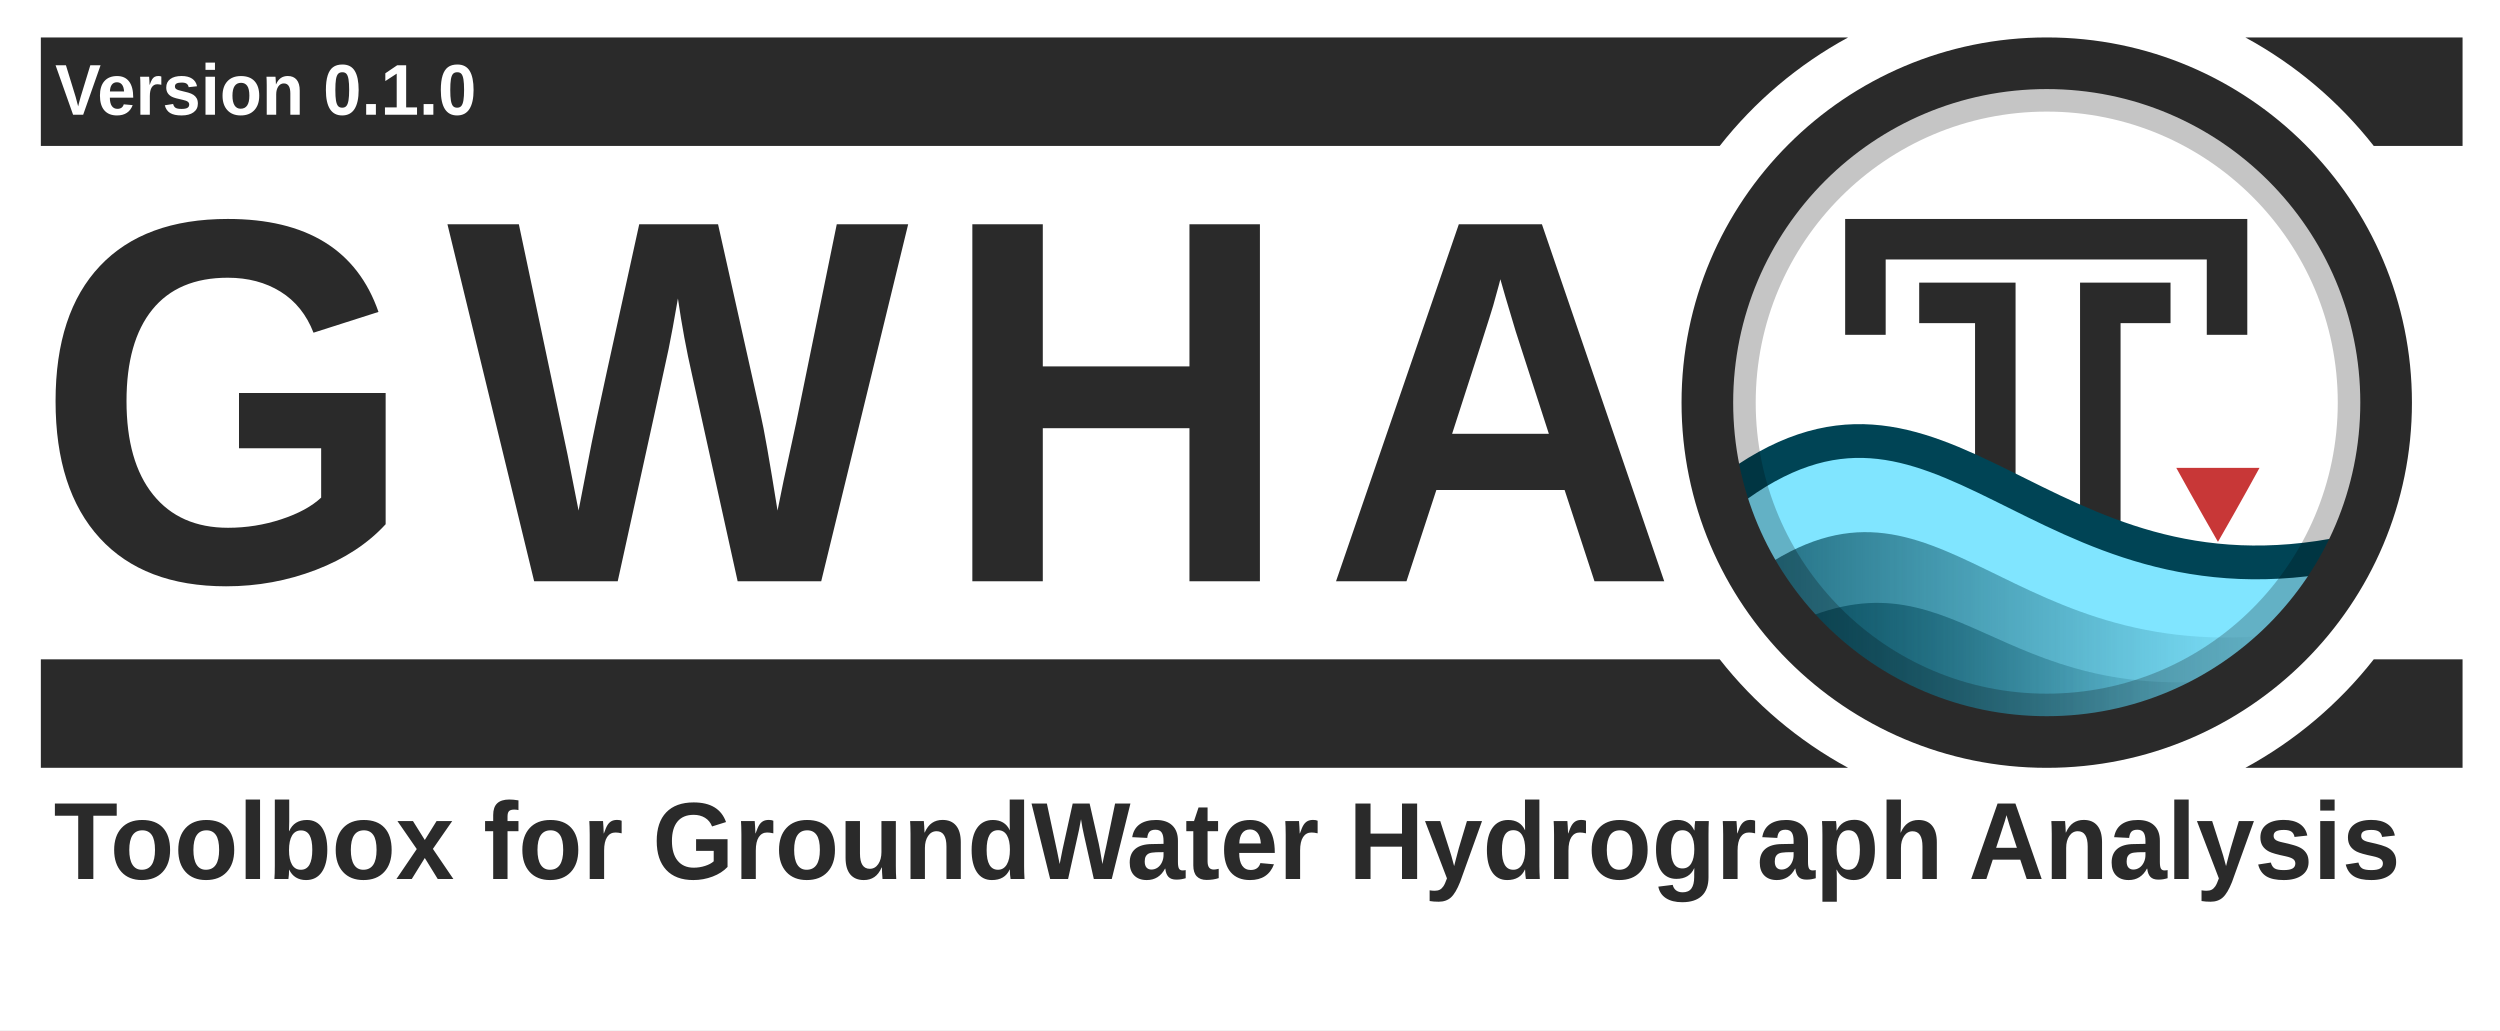
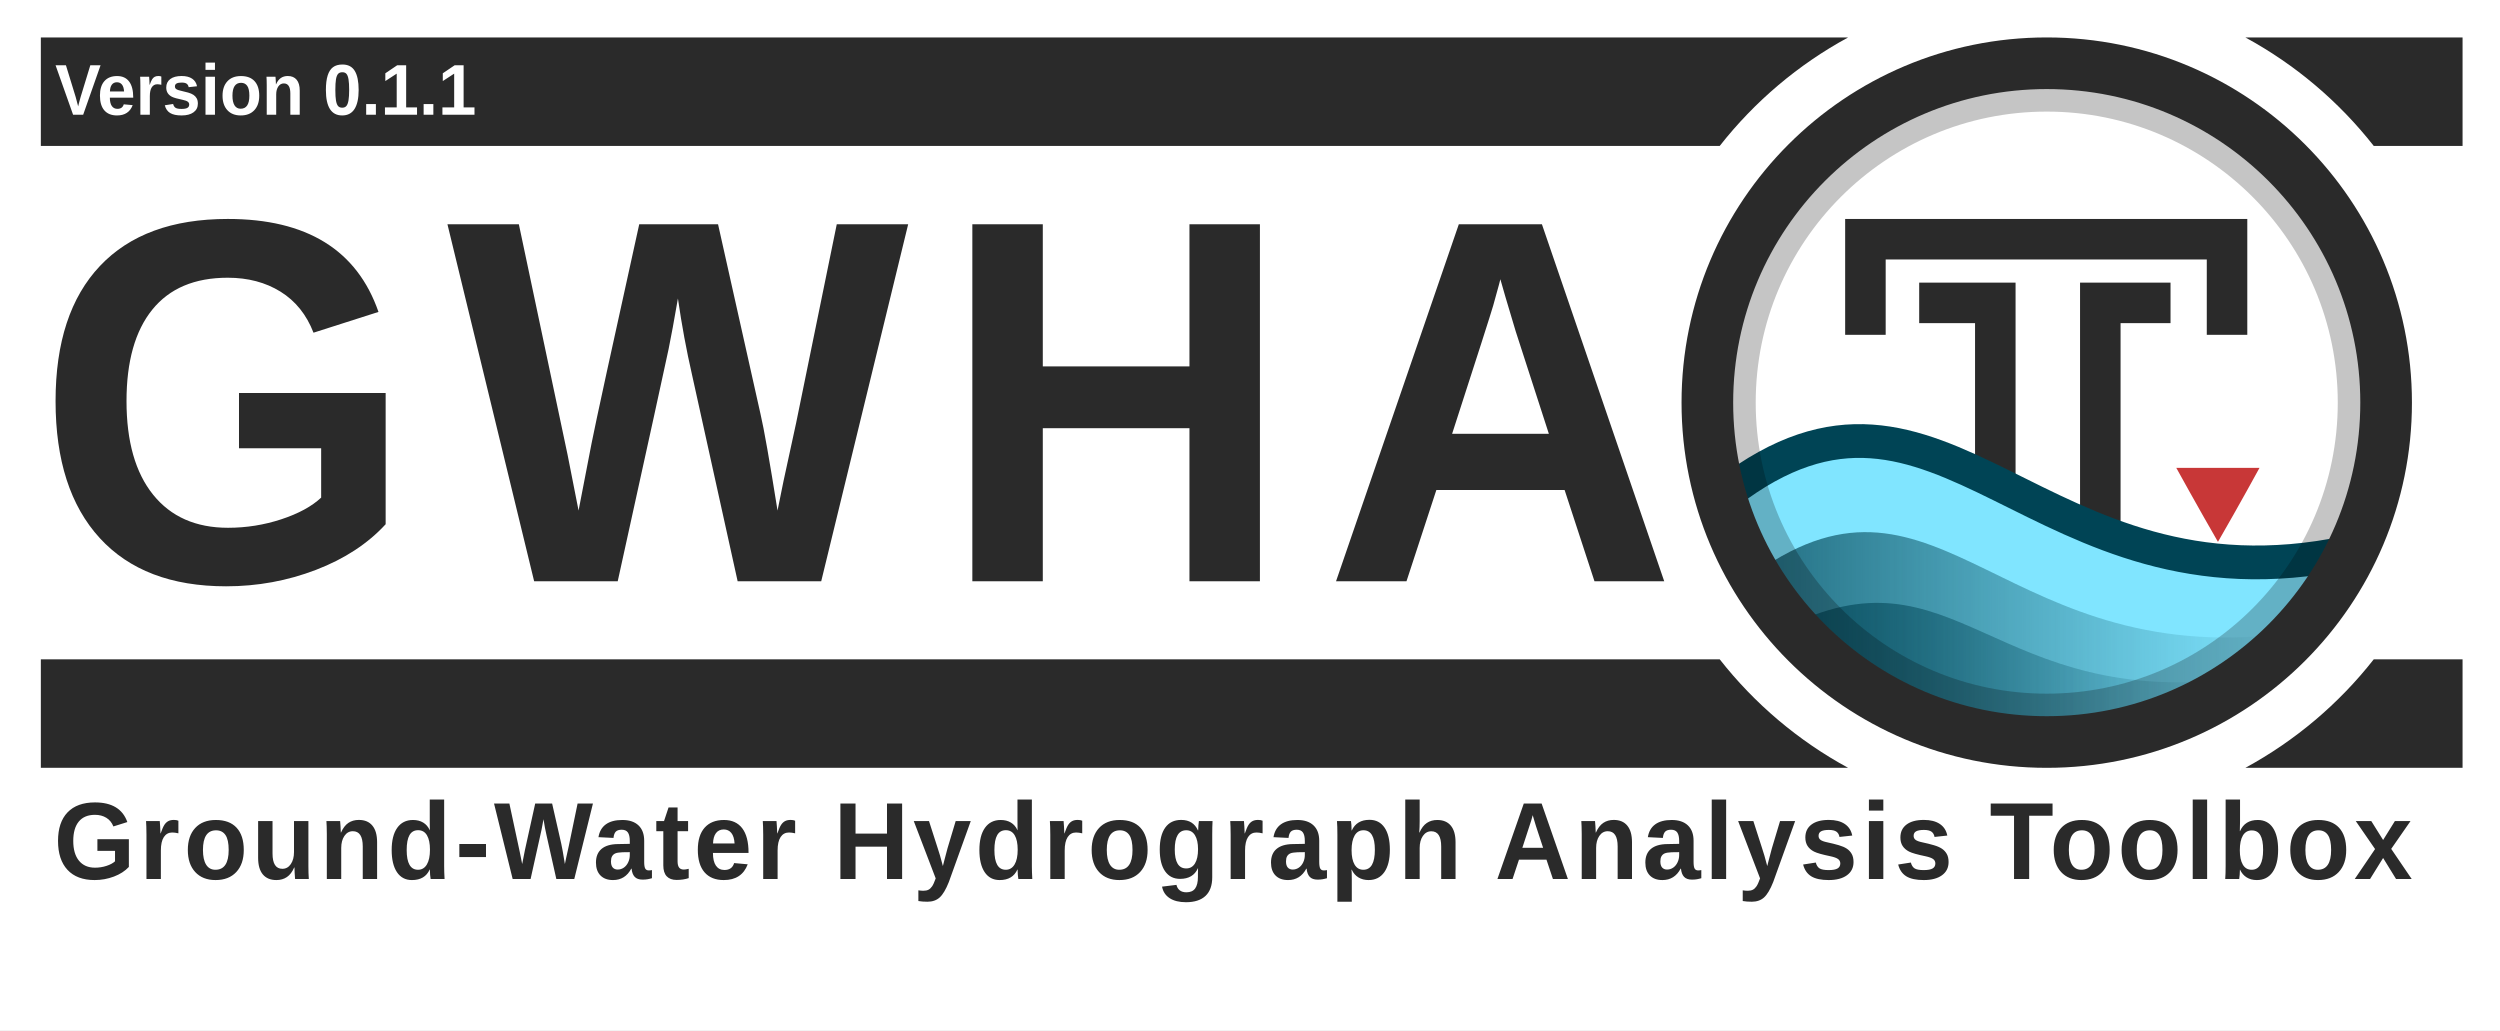
<svg xmlns="http://www.w3.org/2000/svg" xmlns:xlink="http://www.w3.org/1999/xlink" id="svg3336" style="enable-background:new" height="806.964" width="1958.314" version="1.1">
  <defs id="defs3338">
    <filter id="filter4254" style="color-interpolation-filters:sRGB">
      <feBlend id="feBlend4256" in2="BackgroundImage" mode="multiply" />
    </filter>
    <clipPath clipPathUnits="userSpaceOnUse" id="clipPath3962">
      <rect width="460.092" x="56.304" y="10.396" rx="230.027" height="460.093" style="fill:none;stroke:#ff0000;stroke-width:1.067;stroke-miterlimit:4;stroke-dasharray:none;enable-background:new" id="rect3964" clip-path="none" />
    </clipPath>
    <clipPath clipPathUnits="userSpaceOnUse" id="clipPath3973">
      <rect width="431.337" x="12.671" y="12.878" rx="215.65" height="431.337" style="fill:none;stroke:#ff0000;stroke-width:1;stroke-miterlimit:4;stroke-dasharray:none;enable-background:new" id="rect3975" clip-path="none" />
    </clipPath>
    <linearGradient id="linearGradient4067-5">
      <stop style="stop-color:#004354;stop-opacity:1;" offset="0" id="stop4069-0" />
      <stop style="stop-color:#004354;stop-opacity:0;" offset="1" id="stop4071-4" />
    </linearGradient>
    <linearGradient id="linearGradient4059-8">
      <stop style="stop-color:#004354;stop-opacity:1;" offset="0" id="stop4061-7" />
      <stop style="stop-color:#004354;stop-opacity:0;" offset="1" id="stop4063-6" />
    </linearGradient>
    <linearGradient id="linearGradient4190-6-2" y2="358" gradientUnits="userSpaceOnUse" x2="376" gradientTransform="matrix(1.0084,0,0,1.0084,-2.5546,-2)" y1="238" x1="256">
      <stop id="stop4186-77-0" style="stop-color:#00ccff;stop-opacity:1;" offset="0" />
      <stop id="stop4188-0-1" style="stop-color:#004354;stop-opacity:1;" offset="1" />
    </linearGradient>
    <linearGradient xlink:href="#linearGradient4067-5" id="linearGradient4144" gradientUnits="userSpaceOnUse" gradientTransform="matrix(1.232656,0,0,1.187506,1304.375,62.88054)" x1="60.435" y1="396.505" x2="357.194" y2="396.505" />
    <linearGradient xlink:href="#linearGradient4059-8" id="linearGradient4147" gradientUnits="userSpaceOnUse" gradientTransform="matrix(1.232656,0,0,1.238171,1301.909,37.7506)" x1="47.519" y1="376.82" x2="390.729" y2="376.82" />
  </defs>
  <rect style="opacity:1;fill:#ffffff;fill-opacity:1;stroke:none;stroke-width:18.812;stroke-linecap:square;stroke-linejoin:miter;stroke-miterlimit:4;stroke-dasharray:none;stroke-dashoffset:165;stroke-opacity:0.856;paint-order:normal" id="rect4941" width="1958.314" height="806.964" x="0" y="0" ry="0" />
  <path style="opacity:1;fill:#2a2a2a;fill-opacity:1;stroke:none;stroke-width:59.875;stroke-linecap:square;stroke-linejoin:miter;stroke-miterlimit:4;stroke-dasharray:none;stroke-dashoffset:165;stroke-opacity:1;paint-order:normal;enable-background:new" d="M 31.99,29.325 V 114.325 H 1347.095 c 27.272,-34.752 61.489,-63.767 100.598,-85 z m 1726.844,0 c 39.108,21.233 73.325,50.248 100.598,85 h 69.559 V 29.325 Z M 31.99,516.461 v 85 H 1447.693 c -39.108,-21.233 -73.324,-50.249 -100.596,-85 z m 1827.439,0 c -27.272,34.751 -61.488,63.767 -100.596,85 h 170.156 v -85 z" id="rect4534-8-6" />
  <g id="layer6" style="opacity:0.3;filter:url(#filter4254)" transform="translate(1749.09,15.50659)" clip-path="url(#clipPath3962)" />
  <g id="layer1" style="display:none" transform="translate(1140.41,-520.0235)">
    <path id="path3774" d="m 177.12,614.784 h 191.883 c 154.987,0 177.12,22.119 177.12,176.96 v 153.813 c 0,154.837 -22.141,176.96 -177.12,176.96 H 177.12 C 22.144,1122.517 0,1100.331 0,945.515 V 791.701 c 0,-154.837 22.141,-176.96 177.12,-176.96 z" style="display:inline;fill:#0000ff;fill-opacity:0.081;stroke:#0000ff;stroke-width:1.067" />
    <circle id="path4118" style="color:#000000;display:inline;fill:#0000ff;fill-opacity:0.081;stroke:#0000ff;stroke-width:1.067;enable-background:accumulate" cx="273.067" cy="868.651" r="153.6" />
    <rect id="rect4152" style="color:#000000;display:inline;fill:#0000ff;fill-opacity:0.081;stroke:#0000ff;stroke-width:1.067;stroke-linecap:round;stroke-linejoin:round;enable-background:accumulate" height="290.133" width="290.133" y="723.584" x="128" />
    <rect id="rect4154" style="color:#000000;display:inline;fill:#0000ff;fill-opacity:0.081;stroke:#0000ff;stroke-width:1.067;stroke-linecap:round;stroke-linejoin:round;enable-background:accumulate" height="256" width="324.267" y="740.651" x="110.933" />
    <rect id="rect4156" style="color:#000000;display:inline;fill:#0000ff;fill-opacity:0.081;stroke:#0000ff;stroke-width:1.067;stroke-linecap:round;stroke-linejoin:round;enable-background:accumulate" height="324.267" width="256" y="706.517" x="145.067" />
  </g>
  <text xml:space="preserve" style="font-style:normal;font-variant:normal;font-weight:bold;font-stretch:normal;font-size:14.013px;line-height:150;font-family:'liberation sans';-inkscape-font-specification:'liberation sans Bold';letter-spacing:25px;word-spacing:0px;fill:#2a2a2a;fill-opacity:1;stroke:none;stroke-width:1.067;enable-background:new" x="28.64" y="442.077" id="text3084-4-2" transform="scale(0.9709578,1.029911)">
    <tspan x="28.64" y="442.077" id="tspan3086-5-7" style="font-style:normal;font-variant:normal;font-weight:bold;font-stretch:normal;font-size:394.62px;line-height:150;font-family:'liberation sans';-inkscape-font-specification:'liberation sans Bold';letter-spacing:25px;word-spacing:0px;fill:#2a2a2a;fill-opacity:1;stroke-width:1.067">
      <tspan x="28.64" y="442.077" style="font-style:normal;font-variant:normal;font-weight:bold;font-stretch:normal;line-height:150;font-family:'liberation sans';-inkscape-font-specification:'liberation sans Bold';letter-spacing:25px;word-spacing:0px;fill:#2a2a2a;fill-opacity:1;stroke-width:1.067" id="tspan3088-9-3">GWHA</tspan>
    </tspan>
  </text>
  <rect x="-36.318" y="1.132" width="512" height="480" style="color:#000000;fill:#ffffff;enable-background:accumulate" id="rect4158" clip-path="url(#clipPath3973)" transform="matrix(1.232656,0,0,1.232656,1321.997,34.12711)" />
  <g id="g4537" transform="translate(31.98994,-45.26346)">
    <path id="path2995-6" d="m 1652.369,282.52 h -39.132 v 254.214" style="fill:none;fill-opacity:0;stroke:#2a2a2a;stroke-width:31.737;stroke-linecap:square;stroke-linejoin:miter;stroke-miterlimit:4;stroke-dasharray:none;stroke-opacity:1" />
    <path style="display:inline;fill:none;fill-opacity:0;stroke:#2a2a2a;stroke-width:31.737;stroke-linecap:square;stroke-linejoin:miter;stroke-miterlimit:4;stroke-dasharray:none;stroke-opacity:1;enable-background:new" d="m 1429.239,291.669 v -59.019 h 283.269 v 59.019" id="path3765" />
    <path id="path2995" d="m 1487.231,282.52 h 43.754 v 251.784" style="fill:none;fill-opacity:0;stroke:#2a2a2a;stroke-width:31.737;stroke-linecap:square;stroke-linejoin:miter;stroke-miterlimit:4;stroke-dasharray:none;stroke-opacity:1" />
  </g>
  <path d="m 1769.915,366.507 h -65.169 c 0,0 17.357,31.481 32.605,57.892 0.032,0 0.032,-0.021 0.032,-0.021 l 0.031,-0.032 0.032,-0.032 0.031,-0.021 c 17.058,-29.545 32.482,-57.853 32.482,-57.853 z" style="color:#000000;display:inline;fill:#c83737;fill-opacity:1;stroke-width:1.233;enable-background:new" id="path4622" />
  <path style="display:inline;fill:#80e5ff;fill-opacity:1;stroke:#004455;stroke-width:26.448;stroke-linecap:round;stroke-linejoin:round;stroke-miterlimit:4;stroke-dasharray:none;stroke-opacity:1;enable-background:new" d="m 1353.265,385.864 c -0.687,96.283 117.861,163.669 158.901,179.743 138.732,50.116 289.911,-38.339 326.938,-132.758 -245.523,51.493 -316.944,-176.561 -485.84,-46.985 z" id="path3852" />
  <path style="display:inline;opacity:0.75;fill:url(#linearGradient4147);fill-opacity:1;stroke:none;stroke-width:1.233;enable-background:new" d="m 1376.09,448.052 c 27.577,48.555 117.65,120.104 156.337,130.939 118.013,2.581 195.533,-27.946 268.73,-84.028 -231.445,34.711 -280.508,-148.914 -425.066,-46.911 z" id="path3852-7-7" />
  <path style="display:inline;opacity:0.75;fill:url(#linearGradient4144);fill-opacity:1;stroke:none;stroke-width:1.233;enable-background:new" d="m 1396.482,492.522 c 23.516,37.303 108.542,82.443 141.532,90.767 95.209,1.371 159.995,-18.804 219.07,-52.337 -197.362,26.667 -224.207,-108.202 -360.602,-38.43 z" id="path3852-7" />
  <rect width="487.995" x="1359.265" y="71.394" rx="243.977" height="487.996" style="opacity:0.23;fill:none;stroke:#000000;stroke-width:32.049;stroke-miterlimit:4;stroke-dasharray:none" id="rect16-9" ry="243.977" />
  <rect width="531.69" x="1337.418" y="49.547" rx="265.822" height="531.691" style="fill:none;fill-opacity:1;stroke:#2a2a2a;stroke-width:40.447;stroke-miterlimit:4;stroke-dasharray:none;stroke-opacity:1" id="rect16-5" clip-path="none" ry="265.822" />
  <text xml:space="preserve" style="font-style:normal;font-variant:normal;font-weight:normal;font-stretch:normal;font-size:89.345px;line-height:0%;font-family:'Liberation Sans';-inkscape-font-specification:'Liberation Sans';letter-spacing:0px;word-spacing:8.194px;fill:#2a2a2a;fill-opacity:1;stroke:none;stroke-width:1.978" x="43" y="673.738" id="text3090" transform="scale(0.9785241,1.021947)">
-     <tspan x="43" y="673.738" id="tspan3092" style="font-style:normal;font-variant:normal;font-weight:bold;font-stretch:normal;font-size:84.042px;line-height:1.25;font-family:'Liberation Sans';-inkscape-font-specification:'Liberation Sans Bold';letter-spacing:0px;word-spacing:9.573px;fill:#2a2a2a;fill-opacity:1;stroke-width:1.978">
-       <tspan x="43" y="673.738" style="font-style:normal;font-variant:normal;font-weight:bold;font-stretch:normal;font-size:84.042px;font-family:'Liberation Sans';-inkscape-font-specification:'Liberation Sans Bold';letter-spacing:0px;word-spacing:9.573px;fill:#2a2a2a;fill-opacity:1;stroke-width:1.978" id="tspan3094">Toolbox for GroundWater Hydrograph Analysis</tspan>
+     <tspan x="43" y="673.738" id="tspan3092" style="font-style:normal;font-variant:normal;font-weight:bold;font-stretch:normal;font-size:84.042px;line-height:1.25;font-family:'Liberation Sans';-inkscape-font-specification:'Liberation Sans Bold';letter-spacing:3px;word-spacing:12px;fill:#2a2a2a;fill-opacity:1;stroke-width:1.978">
+       <tspan x="43" y="673.738" style="font-style:normal;font-variant:normal;font-weight:bold;font-stretch:normal;font-size:84.042px;font-family:'Liberation Sans';-inkscape-font-specification:'Liberation Sans Bold';letter-spacing:3px;word-spacing:12px;fill:#2a2a2a;fill-opacity:1;stroke-width:1.978" id="tspan3094">Ground-Water Hydrograph Analysis Toolbox</tspan>
    </tspan>
  </text>
  <g style="enable-background:new" id="g4559" transform="translate(151.0537,502.8309)">
    <text transform="scale(0.9785241,1.021947)" id="text3090-4" y="-404.07" x="-110.267" style="font-style:normal;font-variant:normal;font-weight:normal;font-stretch:normal;font-size:58.638px;line-height:0%;font-family:'Liberation Sans';-inkscape-font-specification:'Liberation Sans';letter-spacing:0px;word-spacing:5.378px;fill:#ffffff;fill-opacity:1;stroke:none;stroke-width:1.298;enable-background:new" xml:space="preserve">
-       <tspan style="font-style:normal;font-variant:normal;font-weight:bold;font-stretch:normal;font-size:55.157px;line-height:1.25;font-family:'Liberation Sans';-inkscape-font-specification:'Liberation Sans Bold';letter-spacing:0px;word-spacing:6.283px;fill:#ffffff;fill-opacity:1;stroke-width:1.298" id="tspan3092-0" y="-404.07" x="-110.267">Version 0.1.0<tspan id="tspan3094-4" style="font-style:normal;font-variant:normal;font-weight:bold;font-stretch:normal;font-size:55.157px;font-family:'Liberation Sans';-inkscape-font-specification:'Liberation Sans Bold';letter-spacing:0px;word-spacing:6.283px;fill:#ffffff;fill-opacity:1;stroke-width:1.298" y="-404.07" x="-110.267" />
-       </tspan>
+       <tspan style="font-style:normal;font-variant:normal;font-weight:bold;font-stretch:normal;font-size:55.157px;line-height:1.25;font-family:'Liberation Sans';-inkscape-font-specification:'Liberation Sans Bold';letter-spacing:0px;word-spacing:6.283px;fill:#ffffff;fill-opacity:1;stroke-width:1.298" id="tspan3092-0" y="-404.07" x="-110.267">Version 0.1.1</tspan>
    </text>
  </g>
</svg>
